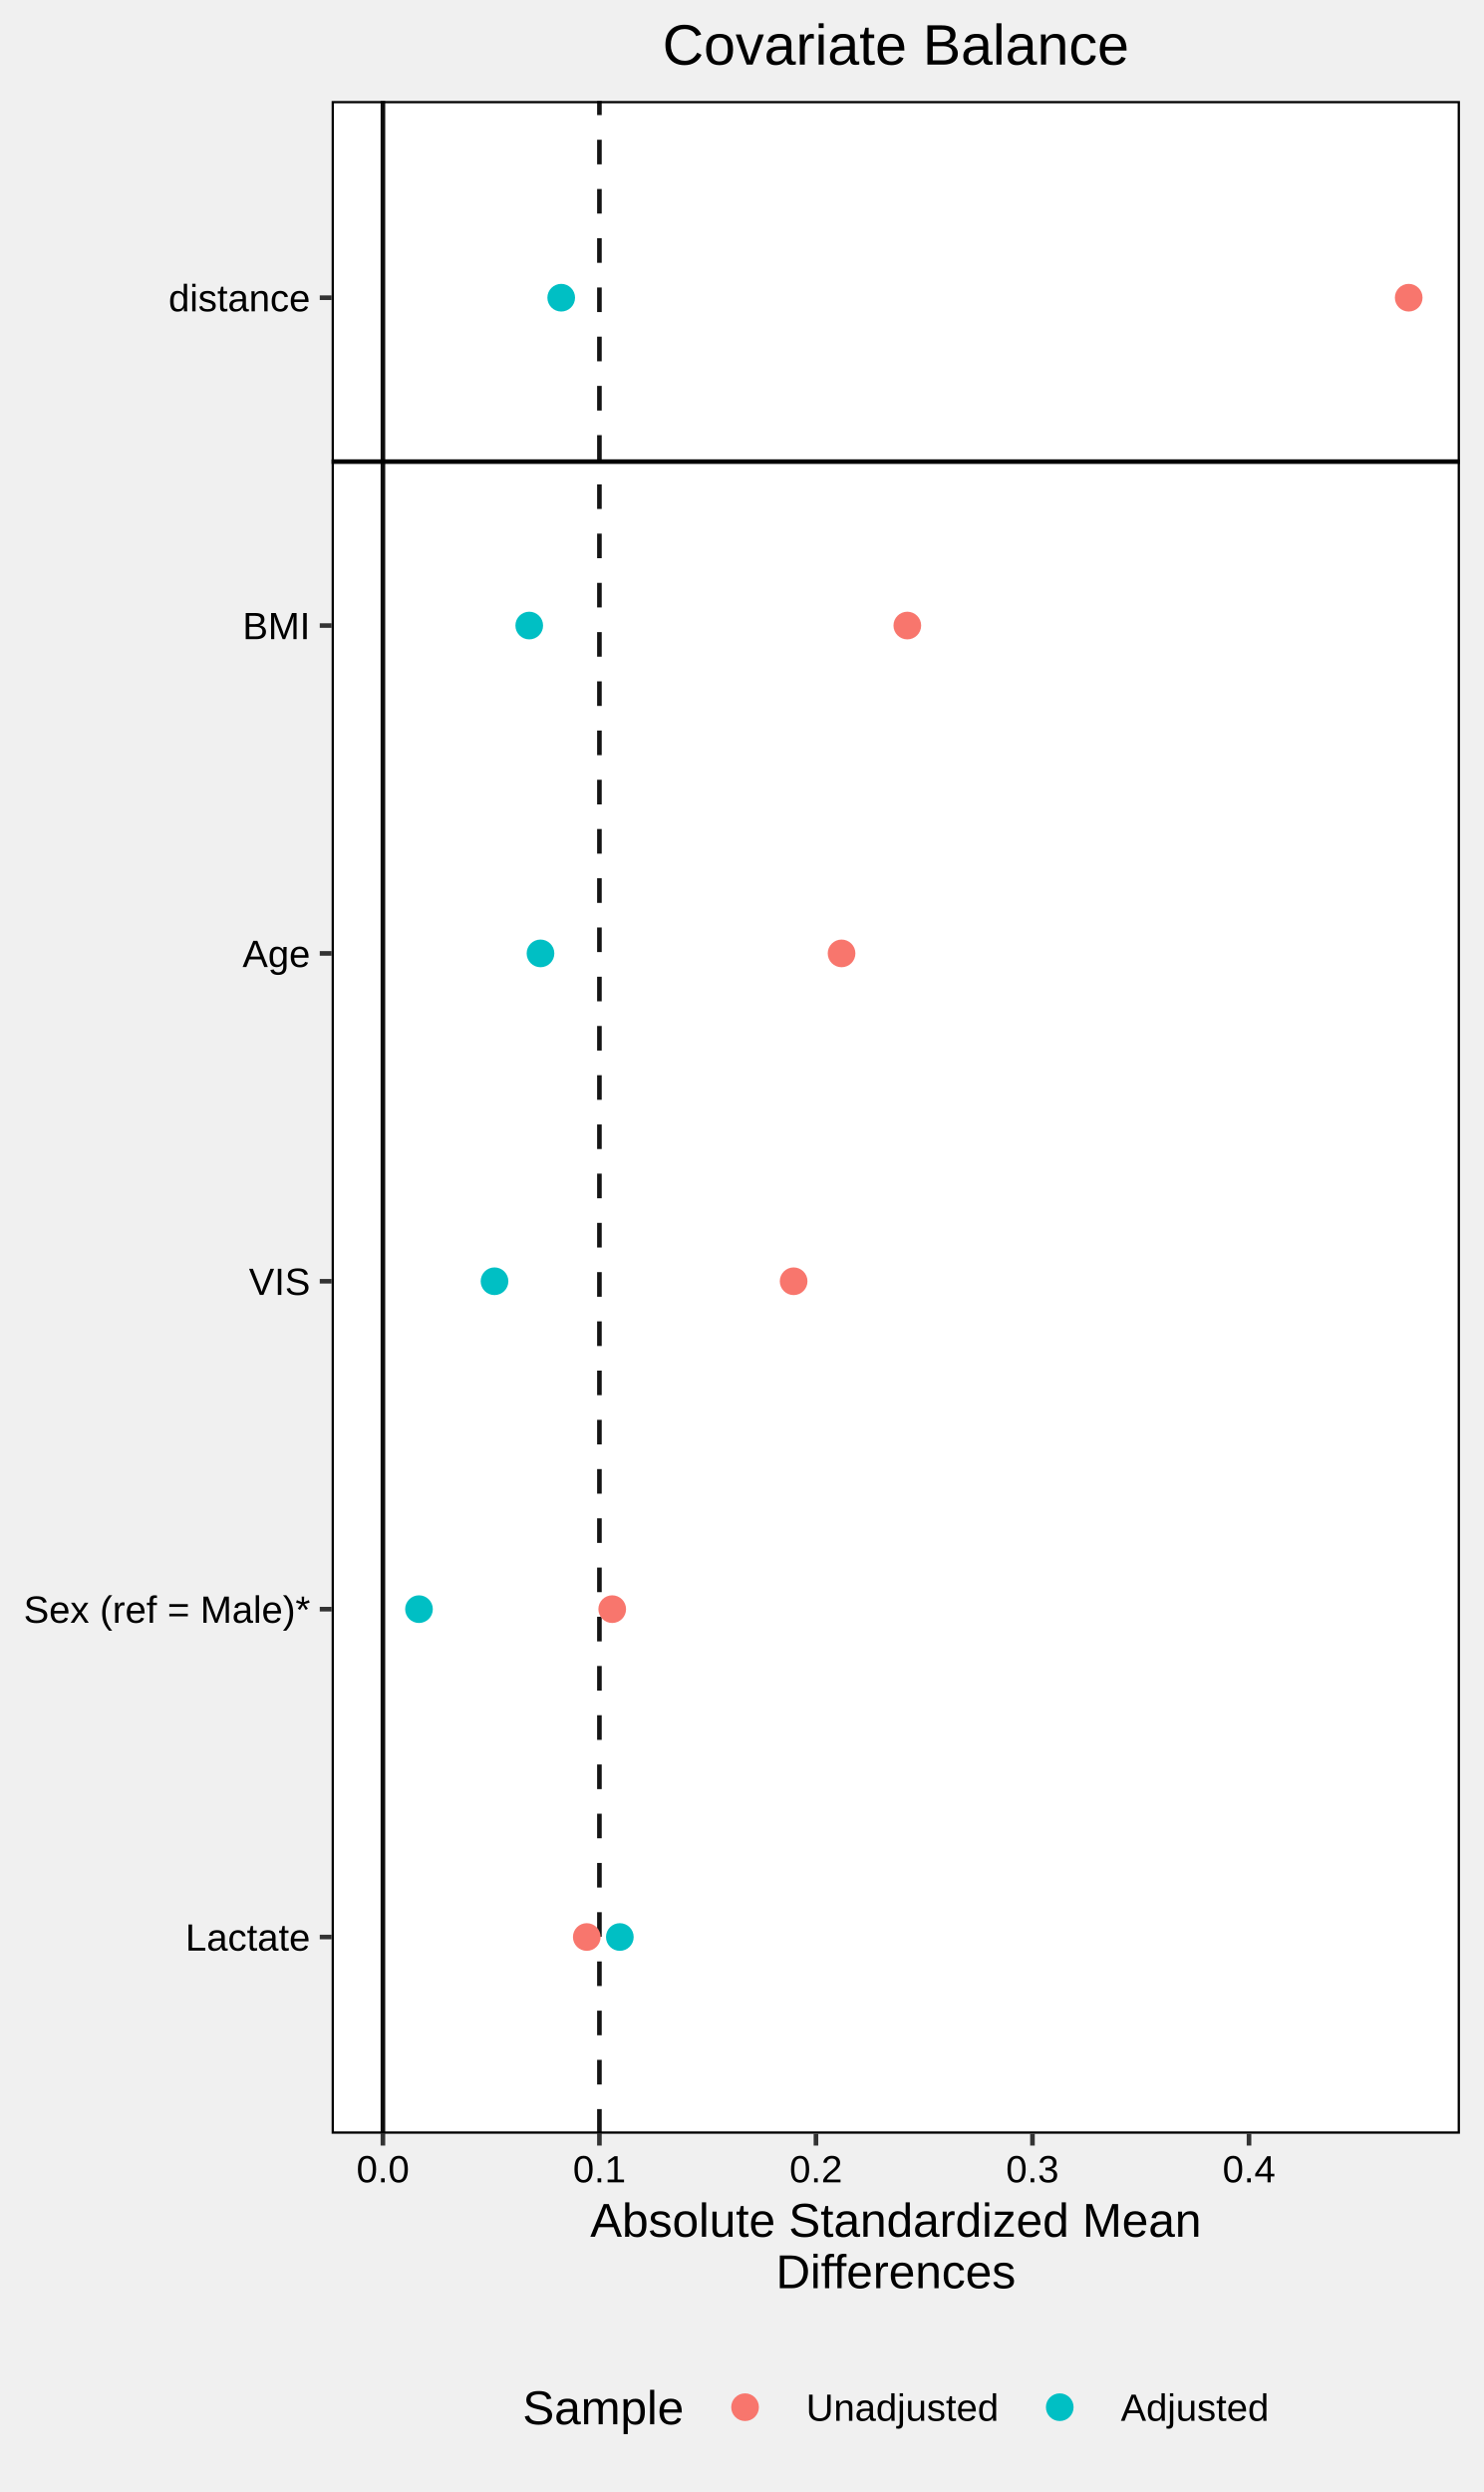
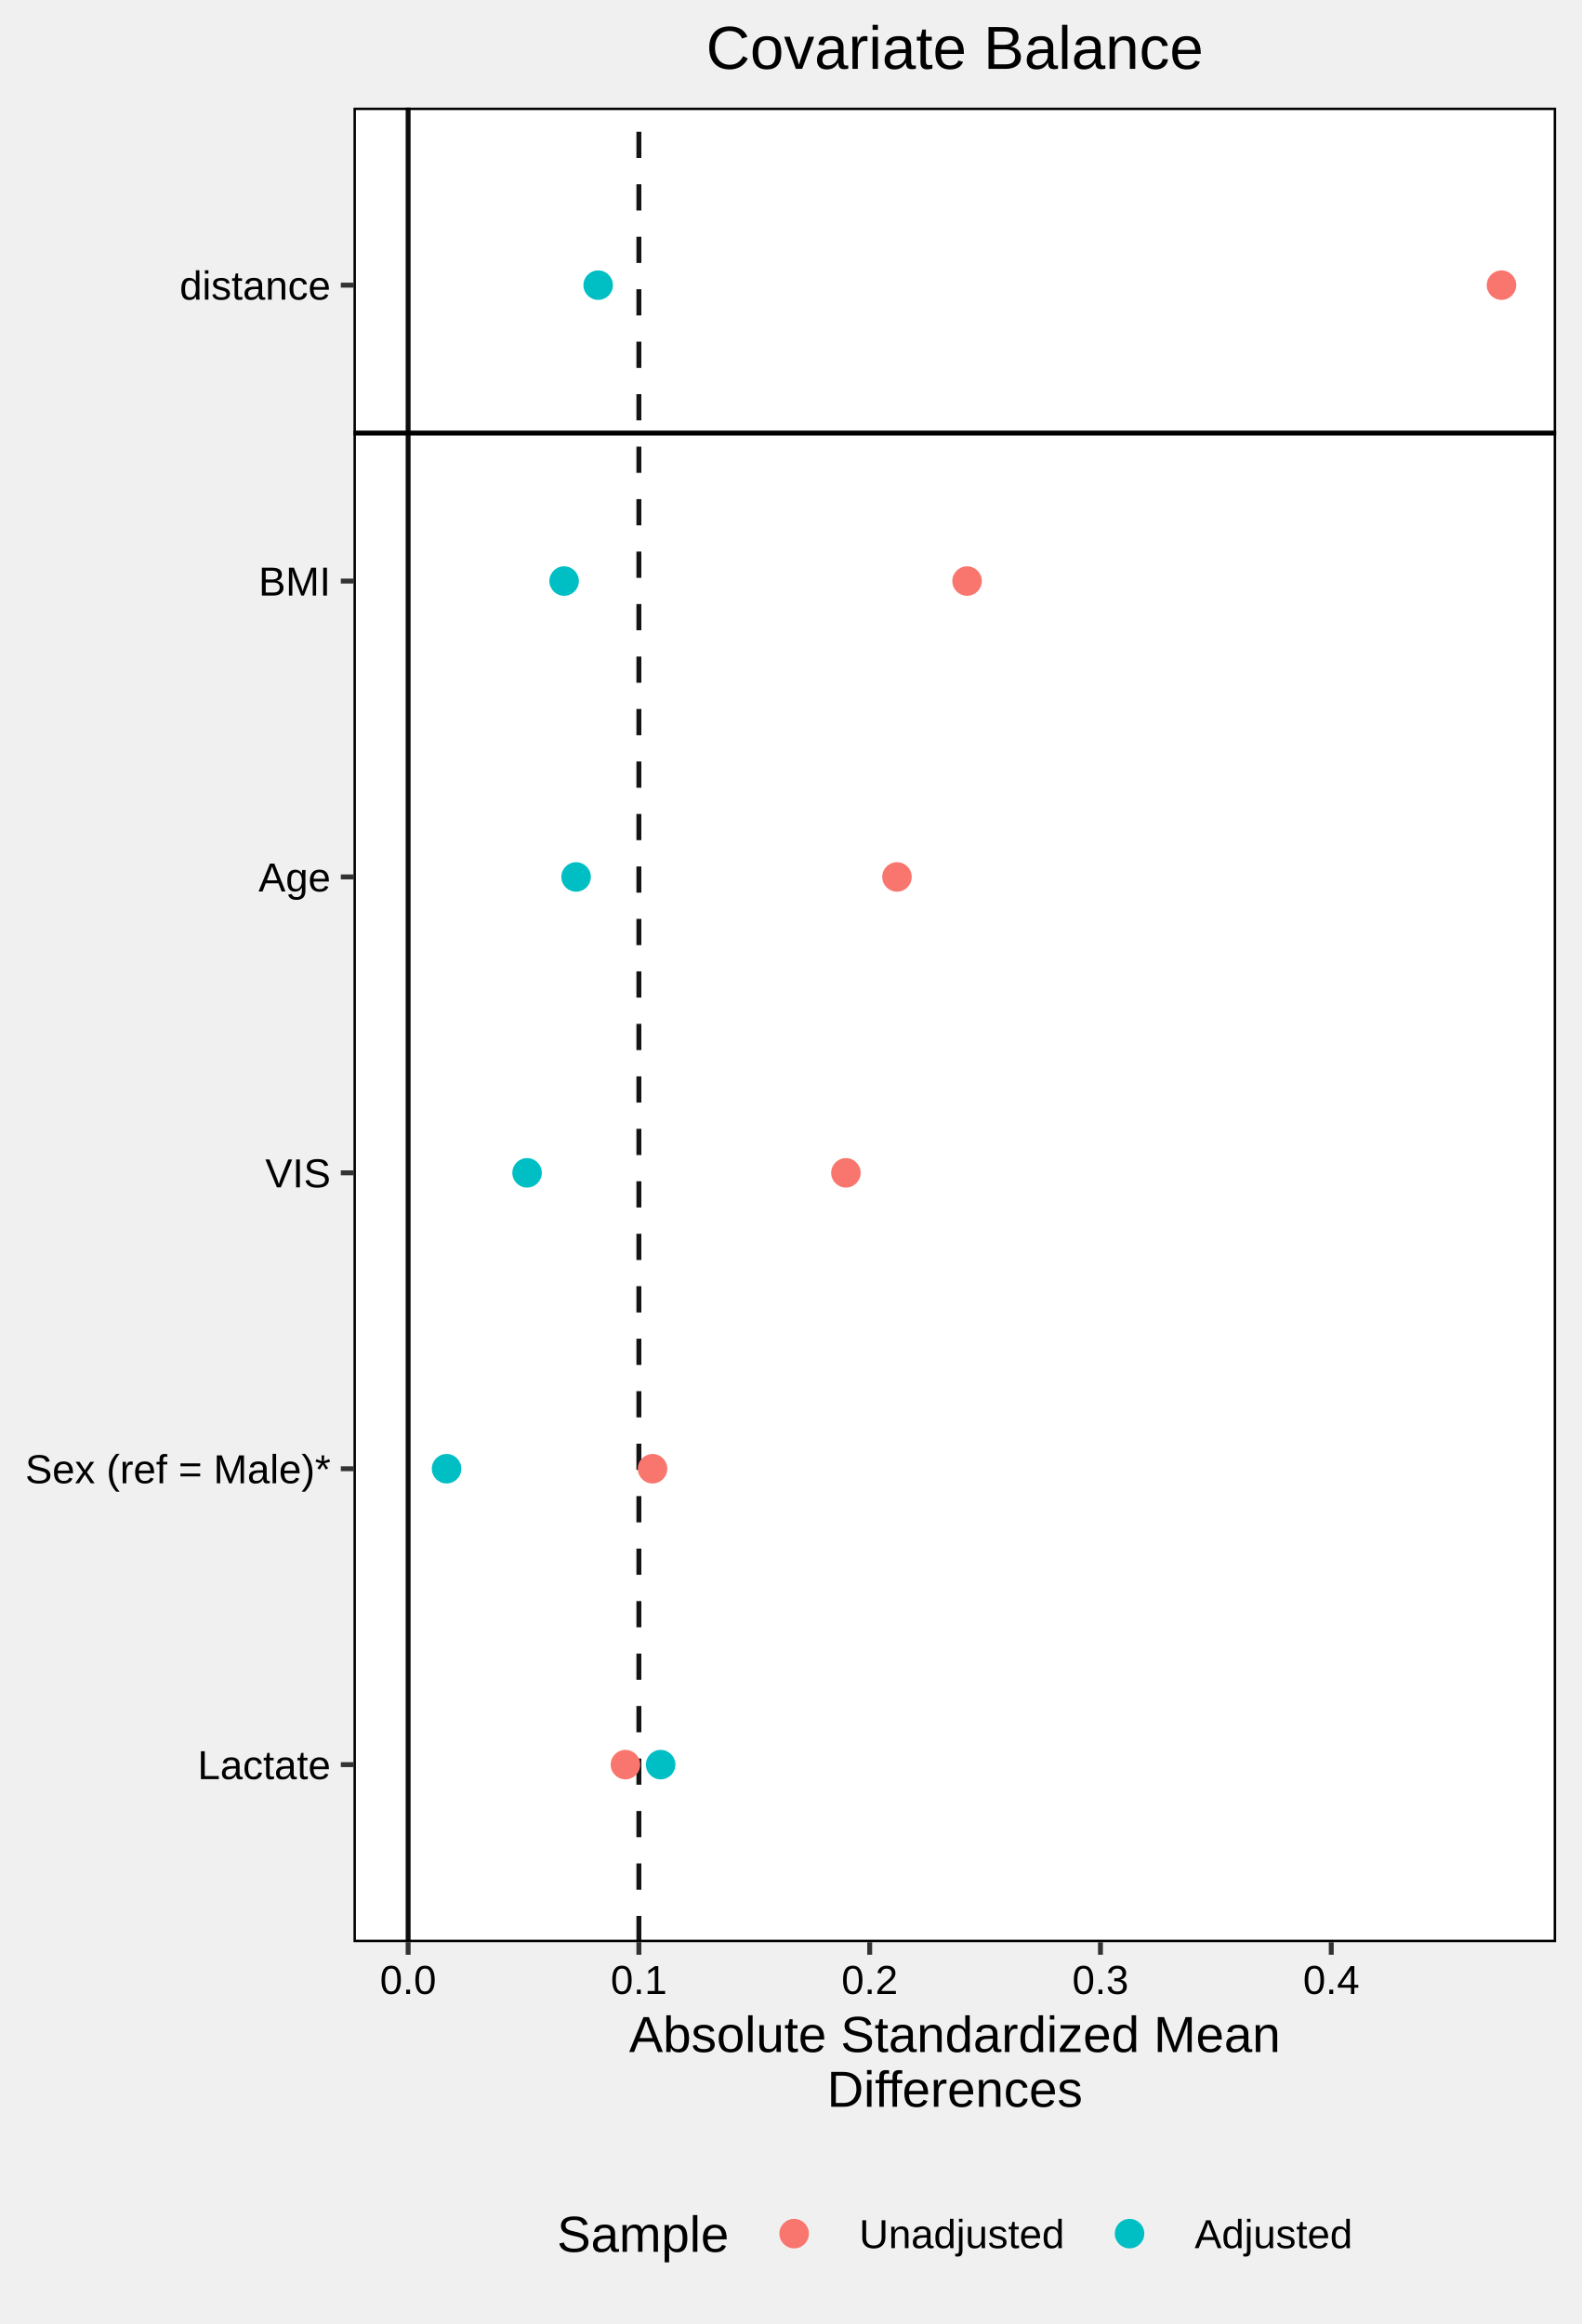
- <svg xmlns="http://www.w3.org/2000/svg" class="svglite" width="342.99pt" height="576.00pt" viewBox="0 0 342.99 576.00">
+ <svg xmlns="http://www.w3.org/2000/svg" class="svglite" width="342.99pt" height="504.00pt" viewBox="0 0 342.99 504.00">
  <defs>
    <style type="text/css">
    .svglite line, .svglite polyline, .svglite polygon, .svglite path, .svglite rect, .svglite circle {
      fill: none;
      stroke: #000000;
      stroke-linecap: round;
      stroke-linejoin: round;
      stroke-miterlimit: 10.00;
    }
    .svglite text {
      white-space: pre;
    }
  </style>
  </defs>
  <rect width="100%" height="100%" style="stroke: none; fill: none;" />
  <defs>
-     <clipPath id="cpMC4wMHwzNDIuOTl8MC4wMHw1NzYuMDA=">
-       <rect x="0.00" y="0.00" width="342.99" height="576.00" />
+     <clipPath id="cpMC4wMHwzNDIuOTl8MC4wMHw1MDQuMDA=">
+       <rect x="0.00" y="0.00" width="342.99" height="504.00" />
    </clipPath>
  </defs>
-   <g clip-path="url(#cpMC4wMHwzNDIuOTl8MC4wMHw1NzYuMDA=)">
+   <g clip-path="url(#cpMC4wMHwzNDIuOTl8MC4wMHw1MDQuMDA=)">
</g>
  <defs>
-     <clipPath id="cpNzYuNjZ8MzM3LjUxfDIzLjM0fDQ5My4xOQ==">
-       <rect x="76.66" y="23.34" width="260.85" height="469.85" />
+     <clipPath id="cpNzYuNjZ8MzM3LjUxfDIzLjM0fDQyMS4xOQ==">
+       <rect x="76.66" y="23.34" width="260.85" height="397.85" />
    </clipPath>
  </defs>
-   <g clip-path="url(#cpNzYuNjZ8MzM3LjUxfDIzLjM0fDQ5My4xOQ==)">
-     <rect x="76.66" y="23.34" width="260.85" height="469.85" style="stroke-width: 1.07; stroke: none; fill: #FFFFFF;" />
-     <line x1="88.52" y1="493.19" x2="88.52" y2="23.34" style="stroke-width: 1.07; stroke: #0D0D0D; stroke-linecap: butt;" />
-     <line x1="138.57" y1="493.19" x2="138.57" y2="23.34" style="stroke-width: 1.07; stroke: #141414; stroke-dasharray: 5.69,5.69; stroke-linecap: butt;" />
-     <circle cx="135.65" cy="447.72" r="3.20" style="stroke-width: 0.00; stroke: #F8766D; fill: #F8766D;" />
-     <circle cx="143.29" cy="447.72" r="3.20" style="stroke-width: 0.00; stroke: #00BFC4; fill: #00BFC4;" />
-     <circle cx="141.53" cy="371.94" r="3.20" style="stroke-width: 0.00; stroke: #F8766D; fill: #F8766D;" />
-     <circle cx="96.86" cy="371.94" r="3.20" style="stroke-width: 0.00; stroke: #00BFC4; fill: #00BFC4;" />
-     <circle cx="183.47" cy="296.15" r="3.20" style="stroke-width: 0.00; stroke: #F8766D; fill: #F8766D;" />
-     <circle cx="114.32" cy="296.15" r="3.20" style="stroke-width: 0.00; stroke: #00BFC4; fill: #00BFC4;" />
-     <circle cx="194.55" cy="220.37" r="3.20" style="stroke-width: 0.00; stroke: #F8766D; fill: #F8766D;" />
-     <circle cx="124.95" cy="220.37" r="3.20" style="stroke-width: 0.00; stroke: #00BFC4; fill: #00BFC4;" />
-     <circle cx="209.75" cy="144.59" r="3.20" style="stroke-width: 0.00; stroke: #F8766D; fill: #F8766D;" />
-     <circle cx="122.35" cy="144.59" r="3.20" style="stroke-width: 0.00; stroke: #00BFC4; fill: #00BFC4;" />
-     <circle cx="325.66" cy="68.81" r="3.20" style="stroke-width: 0.00; stroke: #F8766D; fill: #F8766D;" />
-     <circle cx="129.74" cy="68.81" r="3.20" style="stroke-width: 0.00; stroke: #00BFC4; fill: #00BFC4;" />
-     <line x1="76.66" y1="106.70" x2="337.51" y2="106.70" style="stroke-width: 1.07; stroke-linecap: butt;" />
-     <rect x="76.66" y="23.34" width="260.85" height="469.85" style="stroke-width: 1.07;" />
+   <g clip-path="url(#cpNzYuNjZ8MzM3LjUxfDIzLjM0fDQyMS4xOQ==)">
+     <rect x="76.66" y="23.34" width="260.85" height="397.85" style="stroke-width: 1.07; stroke: none; fill: #FFFFFF;" />
+     <line x1="88.52" y1="421.19" x2="88.52" y2="23.34" style="stroke-width: 1.07; stroke: #0D0D0D; stroke-linecap: butt;" />
+     <line x1="138.57" y1="421.19" x2="138.57" y2="23.34" style="stroke-width: 1.07; stroke: #141414; stroke-dasharray: 5.69,5.69; stroke-linecap: butt;" />
+     <circle cx="135.65" cy="382.69" r="3.20" style="stroke-width: 0.00; stroke: #F8766D; fill: #F8766D;" />
+     <circle cx="143.29" cy="382.69" r="3.20" style="stroke-width: 0.00; stroke: #00BFC4; fill: #00BFC4;" />
+     <circle cx="141.53" cy="318.52" r="3.20" style="stroke-width: 0.00; stroke: #F8766D; fill: #F8766D;" />
+     <circle cx="96.86" cy="318.52" r="3.20" style="stroke-width: 0.00; stroke: #00BFC4; fill: #00BFC4;" />
+     <circle cx="183.47" cy="254.35" r="3.20" style="stroke-width: 0.00; stroke: #F8766D; fill: #F8766D;" />
+     <circle cx="114.32" cy="254.35" r="3.20" style="stroke-width: 0.00; stroke: #00BFC4; fill: #00BFC4;" />
+     <circle cx="194.55" cy="190.18" r="3.20" style="stroke-width: 0.00; stroke: #F8766D; fill: #F8766D;" />
+     <circle cx="124.95" cy="190.18" r="3.20" style="stroke-width: 0.00; stroke: #00BFC4; fill: #00BFC4;" />
+     <circle cx="209.75" cy="126.01" r="3.20" style="stroke-width: 0.00; stroke: #F8766D; fill: #F8766D;" />
+     <circle cx="122.35" cy="126.01" r="3.20" style="stroke-width: 0.00; stroke: #00BFC4; fill: #00BFC4;" />
+     <circle cx="325.66" cy="61.84" r="3.20" style="stroke-width: 0.00; stroke: #F8766D; fill: #F8766D;" />
+     <circle cx="129.74" cy="61.84" r="3.20" style="stroke-width: 0.00; stroke: #00BFC4; fill: #00BFC4;" />
+     <line x1="76.66" y1="93.92" x2="337.51" y2="93.92" style="stroke-width: 1.07; stroke-linecap: butt;" />
+     <rect x="76.66" y="23.34" width="260.85" height="397.85" style="stroke-width: 1.07;" />
  </g>
-   <g clip-path="url(#cpMC4wMHwzNDIuOTl8MC4wMHw1NzYuMDA=)">
-     <text x="71.73" y="450.87" text-anchor="end" style="font-size: 8.80px; font-family: &quot;Arial&quot;;" textLength="28.86px" lengthAdjust="spacingAndGlyphs">Lactate</text>
-     <text x="71.73" y="375.09" text-anchor="end" style="font-size: 8.80px; font-family: &quot;Arial&quot;;" textLength="66.25px" lengthAdjust="spacingAndGlyphs">Sex (ref = Male)*</text>
-     <text x="71.73" y="299.31" text-anchor="end" style="font-size: 8.80px; font-family: &quot;Arial&quot;;" textLength="14.18px" lengthAdjust="spacingAndGlyphs">VIS</text>
-     <text x="71.73" y="223.52" text-anchor="end" style="font-size: 8.80px; font-family: &quot;Arial&quot;;" textLength="15.66px" lengthAdjust="spacingAndGlyphs">Age</text>
-     <text x="71.73" y="147.74" text-anchor="end" style="font-size: 8.80px; font-family: &quot;Arial&quot;;" textLength="15.64px" lengthAdjust="spacingAndGlyphs">BMI</text>
-     <text x="71.73" y="71.96" text-anchor="end" style="font-size: 8.80px; font-family: &quot;Arial&quot;;" textLength="32.77px" lengthAdjust="spacingAndGlyphs">distance</text>
-     <polyline points="73.92,447.72 76.66,447.72 " style="stroke-width: 1.07; stroke: #333333; stroke-linecap: butt;" />
-     <polyline points="73.92,371.94 76.66,371.94 " style="stroke-width: 1.07; stroke: #333333; stroke-linecap: butt;" />
-     <polyline points="73.92,296.15 76.66,296.15 " style="stroke-width: 1.07; stroke: #333333; stroke-linecap: butt;" />
-     <polyline points="73.92,220.37 76.66,220.37 " style="stroke-width: 1.07; stroke: #333333; stroke-linecap: butt;" />
-     <polyline points="73.92,144.59 76.66,144.59 " style="stroke-width: 1.07; stroke: #333333; stroke-linecap: butt;" />
-     <polyline points="73.92,68.81 76.66,68.81 " style="stroke-width: 1.07; stroke: #333333; stroke-linecap: butt;" />
-     <polyline points="88.52,495.93 88.52,493.19 " style="stroke-width: 1.07; stroke: #333333; stroke-linecap: butt;" />
-     <polyline points="138.57,495.93 138.57,493.19 " style="stroke-width: 1.07; stroke: #333333; stroke-linecap: butt;" />
-     <polyline points="188.63,495.93 188.63,493.19 " style="stroke-width: 1.07; stroke: #333333; stroke-linecap: butt;" />
-     <polyline points="238.68,495.93 238.68,493.19 " style="stroke-width: 1.07; stroke: #333333; stroke-linecap: butt;" />
-     <polyline points="288.74,495.93 288.74,493.19 " style="stroke-width: 1.07; stroke: #333333; stroke-linecap: butt;" />
-     <text x="88.52" y="504.43" text-anchor="middle" style="font-size: 8.80px; font-family: &quot;Arial&quot;;" textLength="12.23px" lengthAdjust="spacingAndGlyphs">0.0</text>
-     <text x="138.57" y="504.43" text-anchor="middle" style="font-size: 8.80px; font-family: &quot;Arial&quot;;" textLength="12.23px" lengthAdjust="spacingAndGlyphs">0.1</text>
-     <text x="188.63" y="504.43" text-anchor="middle" style="font-size: 8.80px; font-family: &quot;Arial&quot;;" textLength="12.23px" lengthAdjust="spacingAndGlyphs">0.2</text>
-     <text x="238.68" y="504.43" text-anchor="middle" style="font-size: 8.80px; font-family: &quot;Arial&quot;;" textLength="12.23px" lengthAdjust="spacingAndGlyphs">0.3</text>
-     <text x="288.74" y="504.43" text-anchor="middle" style="font-size: 8.80px; font-family: &quot;Arial&quot;;" textLength="12.23px" lengthAdjust="spacingAndGlyphs">0.4</text>
-     <text x="207.09" y="517.01" text-anchor="middle" style="font-size: 11.00px; font-family: &quot;Arial&quot;;" textLength="141.28px" lengthAdjust="spacingAndGlyphs">Absolute Standardized Mean</text>
-     <text x="207.09" y="528.89" text-anchor="middle" style="font-size: 11.00px; font-family: &quot;Arial&quot;;" textLength="55.63px" lengthAdjust="spacingAndGlyphs">Differences</text>
-     <text x="120.81" y="560.35" style="font-size: 11.00px; font-family: &quot;Arial&quot;;" textLength="37.30px" lengthAdjust="spacingAndGlyphs">Sample</text>
-     <circle cx="172.24" cy="556.40" r="3.20" style="stroke-width: 0.00; stroke: #F8766D; fill: #F8766D;" />
-     <circle cx="244.99" cy="556.40" r="3.20" style="stroke-width: 0.00; stroke: #00BFC4; fill: #00BFC4;" />
-     <text x="186.36" y="559.55" style="font-size: 8.80px; font-family: &quot;Arial&quot;;" textLength="44.52px" lengthAdjust="spacingAndGlyphs">Unadjusted</text>
-     <text x="259.11" y="559.55" style="font-size: 8.80px; font-family: &quot;Arial&quot;;" textLength="34.24px" lengthAdjust="spacingAndGlyphs">Adjusted</text>
+   <g clip-path="url(#cpMC4wMHwzNDIuOTl8MC4wMHw1MDQuMDA=)">
+     <text x="71.73" y="385.84" text-anchor="end" style="font-size: 8.80px; font-family: &quot;Arial&quot;;" textLength="28.86px" lengthAdjust="spacingAndGlyphs">Lactate</text>
+     <text x="71.73" y="321.67" text-anchor="end" style="font-size: 8.80px; font-family: &quot;Arial&quot;;" textLength="66.25px" lengthAdjust="spacingAndGlyphs">Sex (ref = Male)*</text>
+     <text x="71.73" y="257.50" text-anchor="end" style="font-size: 8.80px; font-family: &quot;Arial&quot;;" textLength="14.18px" lengthAdjust="spacingAndGlyphs">VIS</text>
+     <text x="71.73" y="193.33" text-anchor="end" style="font-size: 8.80px; font-family: &quot;Arial&quot;;" textLength="15.66px" lengthAdjust="spacingAndGlyphs">Age</text>
+     <text x="71.73" y="129.16" text-anchor="end" style="font-size: 8.80px; font-family: &quot;Arial&quot;;" textLength="15.64px" lengthAdjust="spacingAndGlyphs">BMI</text>
+     <text x="71.73" y="64.99" text-anchor="end" style="font-size: 8.80px; font-family: &quot;Arial&quot;;" textLength="32.77px" lengthAdjust="spacingAndGlyphs">distance</text>
+     <polyline points="73.92,382.69 76.66,382.69 " style="stroke-width: 1.07; stroke: #333333; stroke-linecap: butt;" />
+     <polyline points="73.92,318.52 76.66,318.52 " style="stroke-width: 1.07; stroke: #333333; stroke-linecap: butt;" />
+     <polyline points="73.92,254.35 76.66,254.35 " style="stroke-width: 1.07; stroke: #333333; stroke-linecap: butt;" />
+     <polyline points="73.92,190.18 76.66,190.18 " style="stroke-width: 1.07; stroke: #333333; stroke-linecap: butt;" />
+     <polyline points="73.92,126.01 76.66,126.01 " style="stroke-width: 1.07; stroke: #333333; stroke-linecap: butt;" />
+     <polyline points="73.92,61.84 76.66,61.84 " style="stroke-width: 1.07; stroke: #333333; stroke-linecap: butt;" />
+     <polyline points="88.52,423.93 88.52,421.19 " style="stroke-width: 1.07; stroke: #333333; stroke-linecap: butt;" />
+     <polyline points="138.57,423.93 138.57,421.19 " style="stroke-width: 1.07; stroke: #333333; stroke-linecap: butt;" />
+     <polyline points="188.63,423.93 188.63,421.19 " style="stroke-width: 1.07; stroke: #333333; stroke-linecap: butt;" />
+     <polyline points="238.68,423.93 238.68,421.19 " style="stroke-width: 1.07; stroke: #333333; stroke-linecap: butt;" />
+     <polyline points="288.74,423.93 288.74,421.19 " style="stroke-width: 1.07; stroke: #333333; stroke-linecap: butt;" />
+     <text x="88.52" y="432.43" text-anchor="middle" style="font-size: 8.80px; font-family: &quot;Arial&quot;;" textLength="12.23px" lengthAdjust="spacingAndGlyphs">0.0</text>
+     <text x="138.57" y="432.43" text-anchor="middle" style="font-size: 8.80px; font-family: &quot;Arial&quot;;" textLength="12.23px" lengthAdjust="spacingAndGlyphs">0.1</text>
+     <text x="188.63" y="432.43" text-anchor="middle" style="font-size: 8.80px; font-family: &quot;Arial&quot;;" textLength="12.23px" lengthAdjust="spacingAndGlyphs">0.2</text>
+     <text x="238.68" y="432.43" text-anchor="middle" style="font-size: 8.80px; font-family: &quot;Arial&quot;;" textLength="12.23px" lengthAdjust="spacingAndGlyphs">0.3</text>
+     <text x="288.74" y="432.43" text-anchor="middle" style="font-size: 8.80px; font-family: &quot;Arial&quot;;" textLength="12.23px" lengthAdjust="spacingAndGlyphs">0.4</text>
+     <text x="207.09" y="445.01" text-anchor="middle" style="font-size: 11.00px; font-family: &quot;Arial&quot;;" textLength="141.28px" lengthAdjust="spacingAndGlyphs">Absolute Standardized Mean</text>
+     <text x="207.09" y="456.89" text-anchor="middle" style="font-size: 11.00px; font-family: &quot;Arial&quot;;" textLength="55.63px" lengthAdjust="spacingAndGlyphs">Differences</text>
+     <text x="120.81" y="488.35" style="font-size: 11.00px; font-family: &quot;Arial&quot;;" textLength="37.30px" lengthAdjust="spacingAndGlyphs">Sample</text>
+     <circle cx="172.24" cy="484.40" r="3.20" style="stroke-width: 0.00; stroke: #F8766D; fill: #F8766D;" />
+     <circle cx="244.99" cy="484.40" r="3.20" style="stroke-width: 0.00; stroke: #00BFC4; fill: #00BFC4;" />
+     <text x="186.36" y="487.55" style="font-size: 8.80px; font-family: &quot;Arial&quot;;" textLength="44.52px" lengthAdjust="spacingAndGlyphs">Unadjusted</text>
+     <text x="259.11" y="487.55" style="font-size: 8.80px; font-family: &quot;Arial&quot;;" textLength="34.24px" lengthAdjust="spacingAndGlyphs">Adjusted</text>
    <text x="207.09" y="14.94" text-anchor="middle" style="font-size: 13.20px; font-family: &quot;Arial&quot;;" textLength="107.79px" lengthAdjust="spacingAndGlyphs">Covariate Balance</text>
  </g>
</svg>
